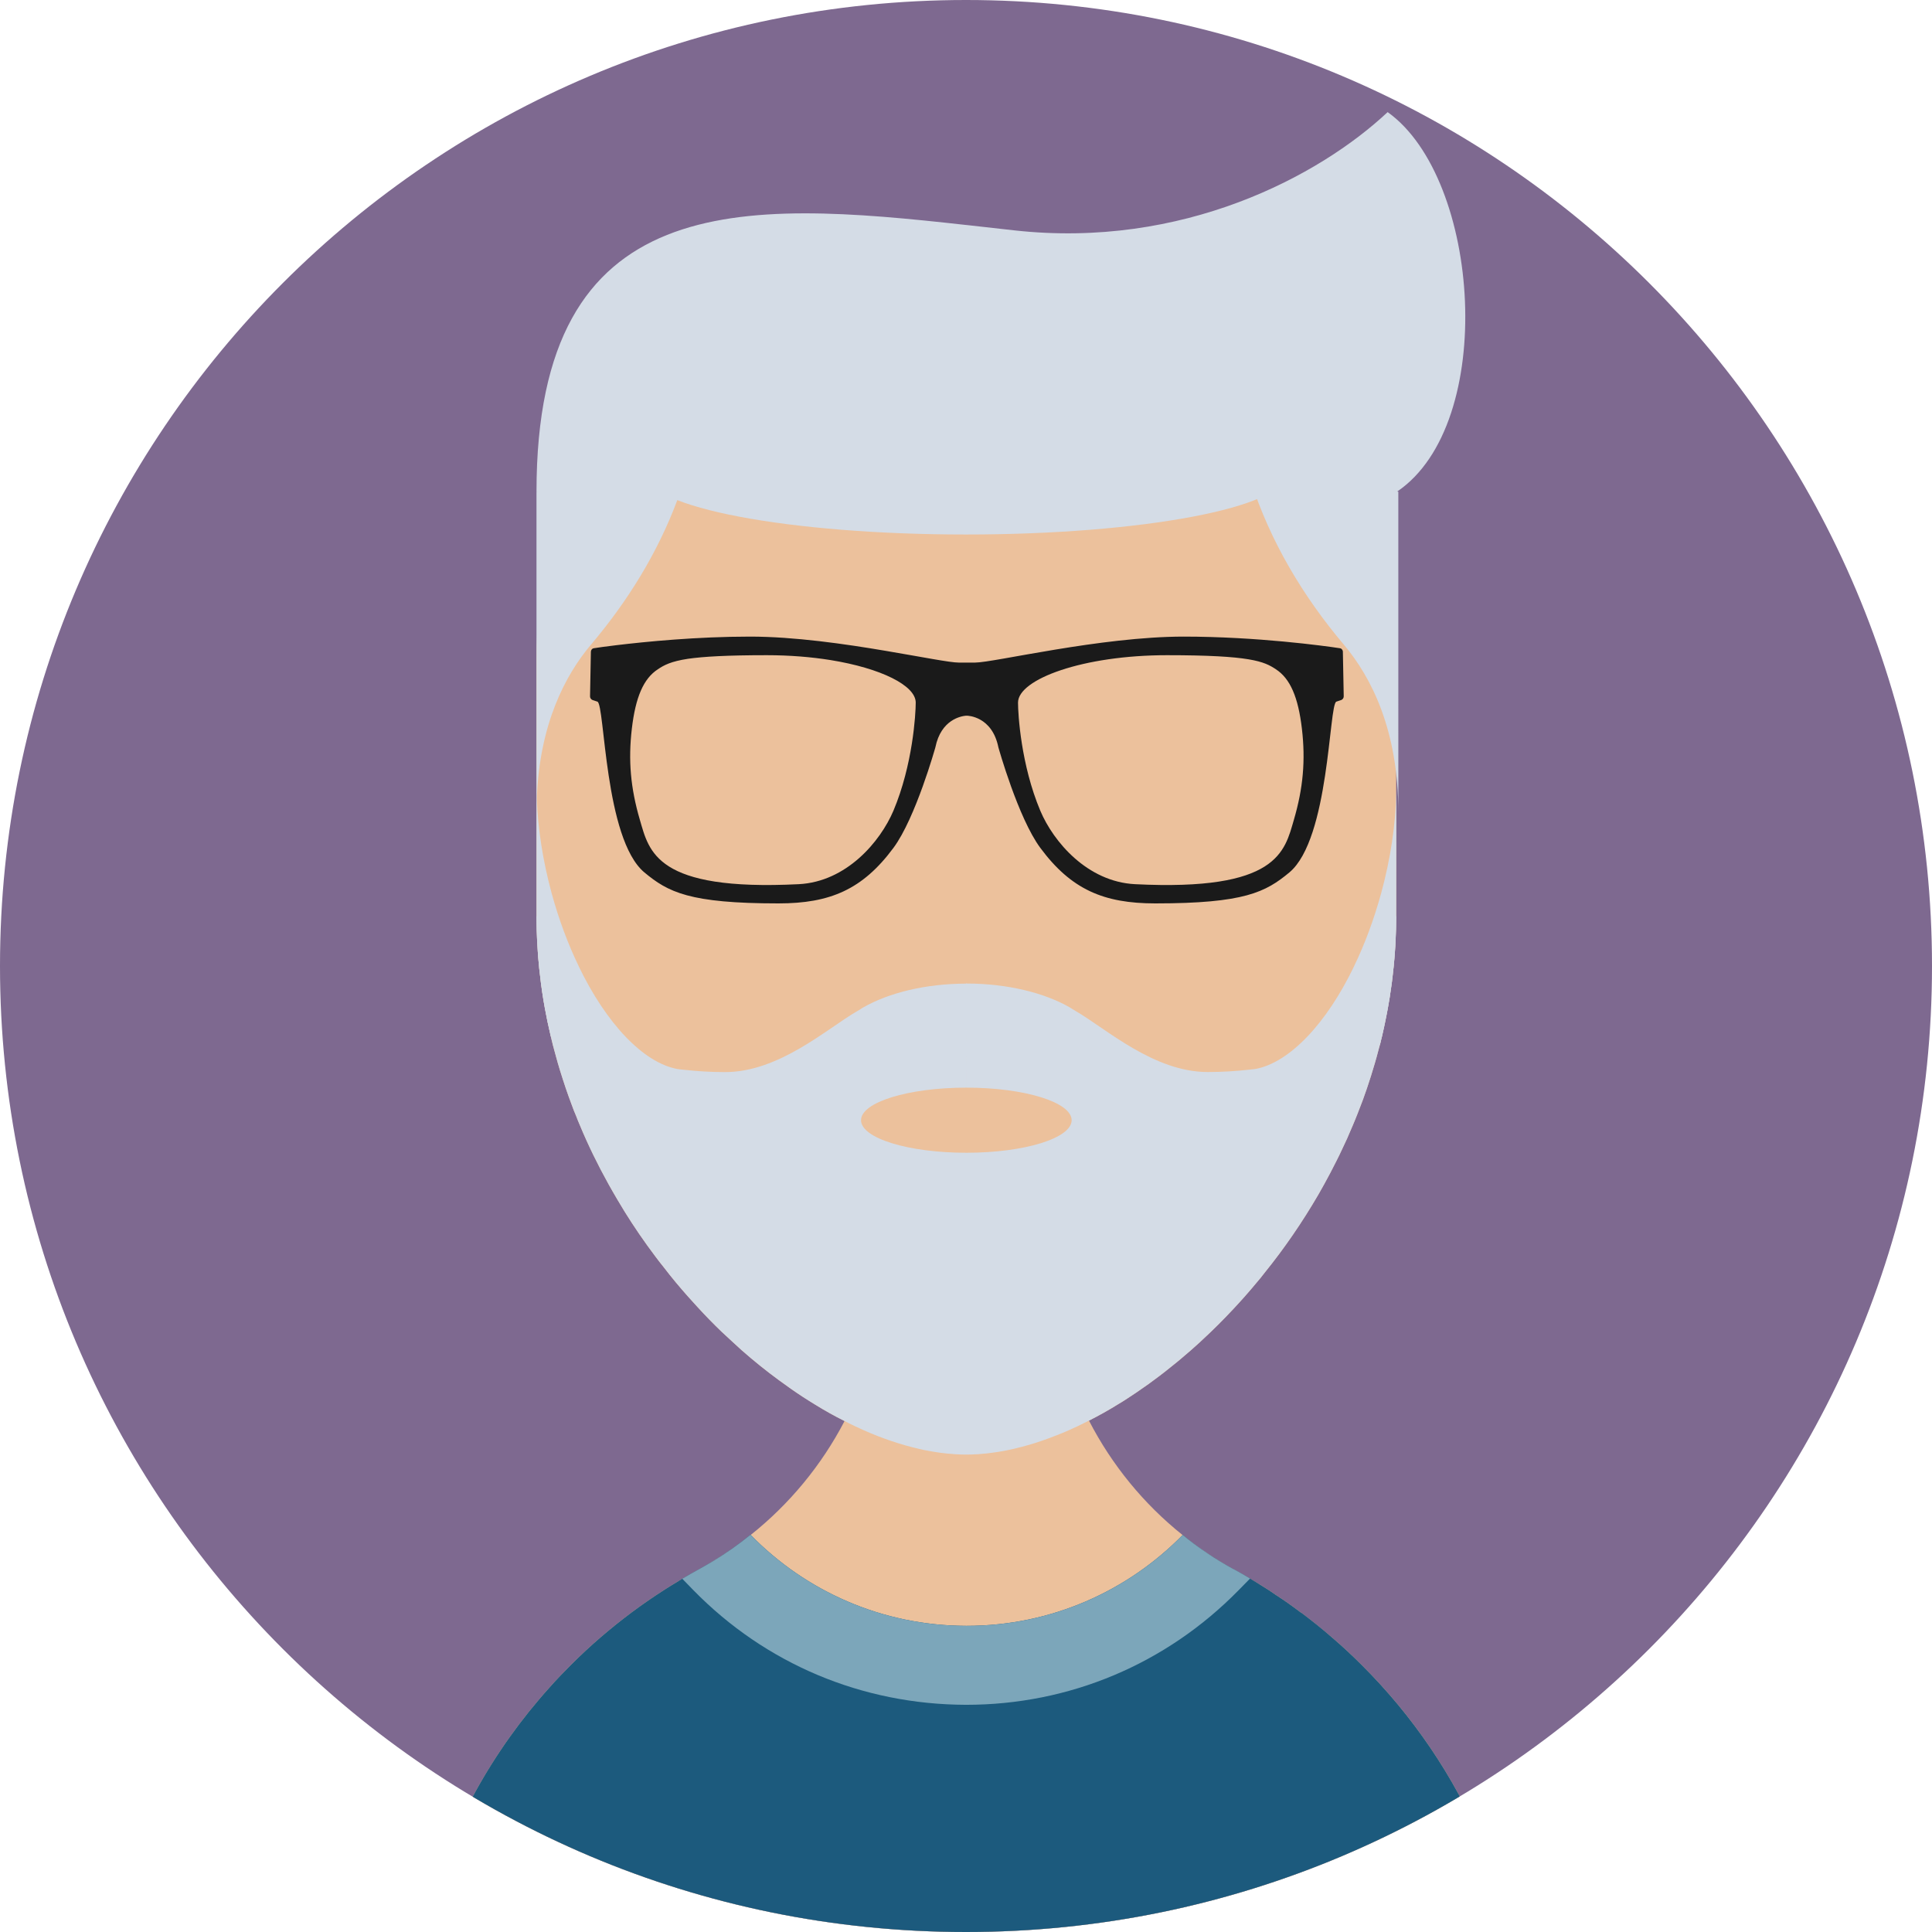
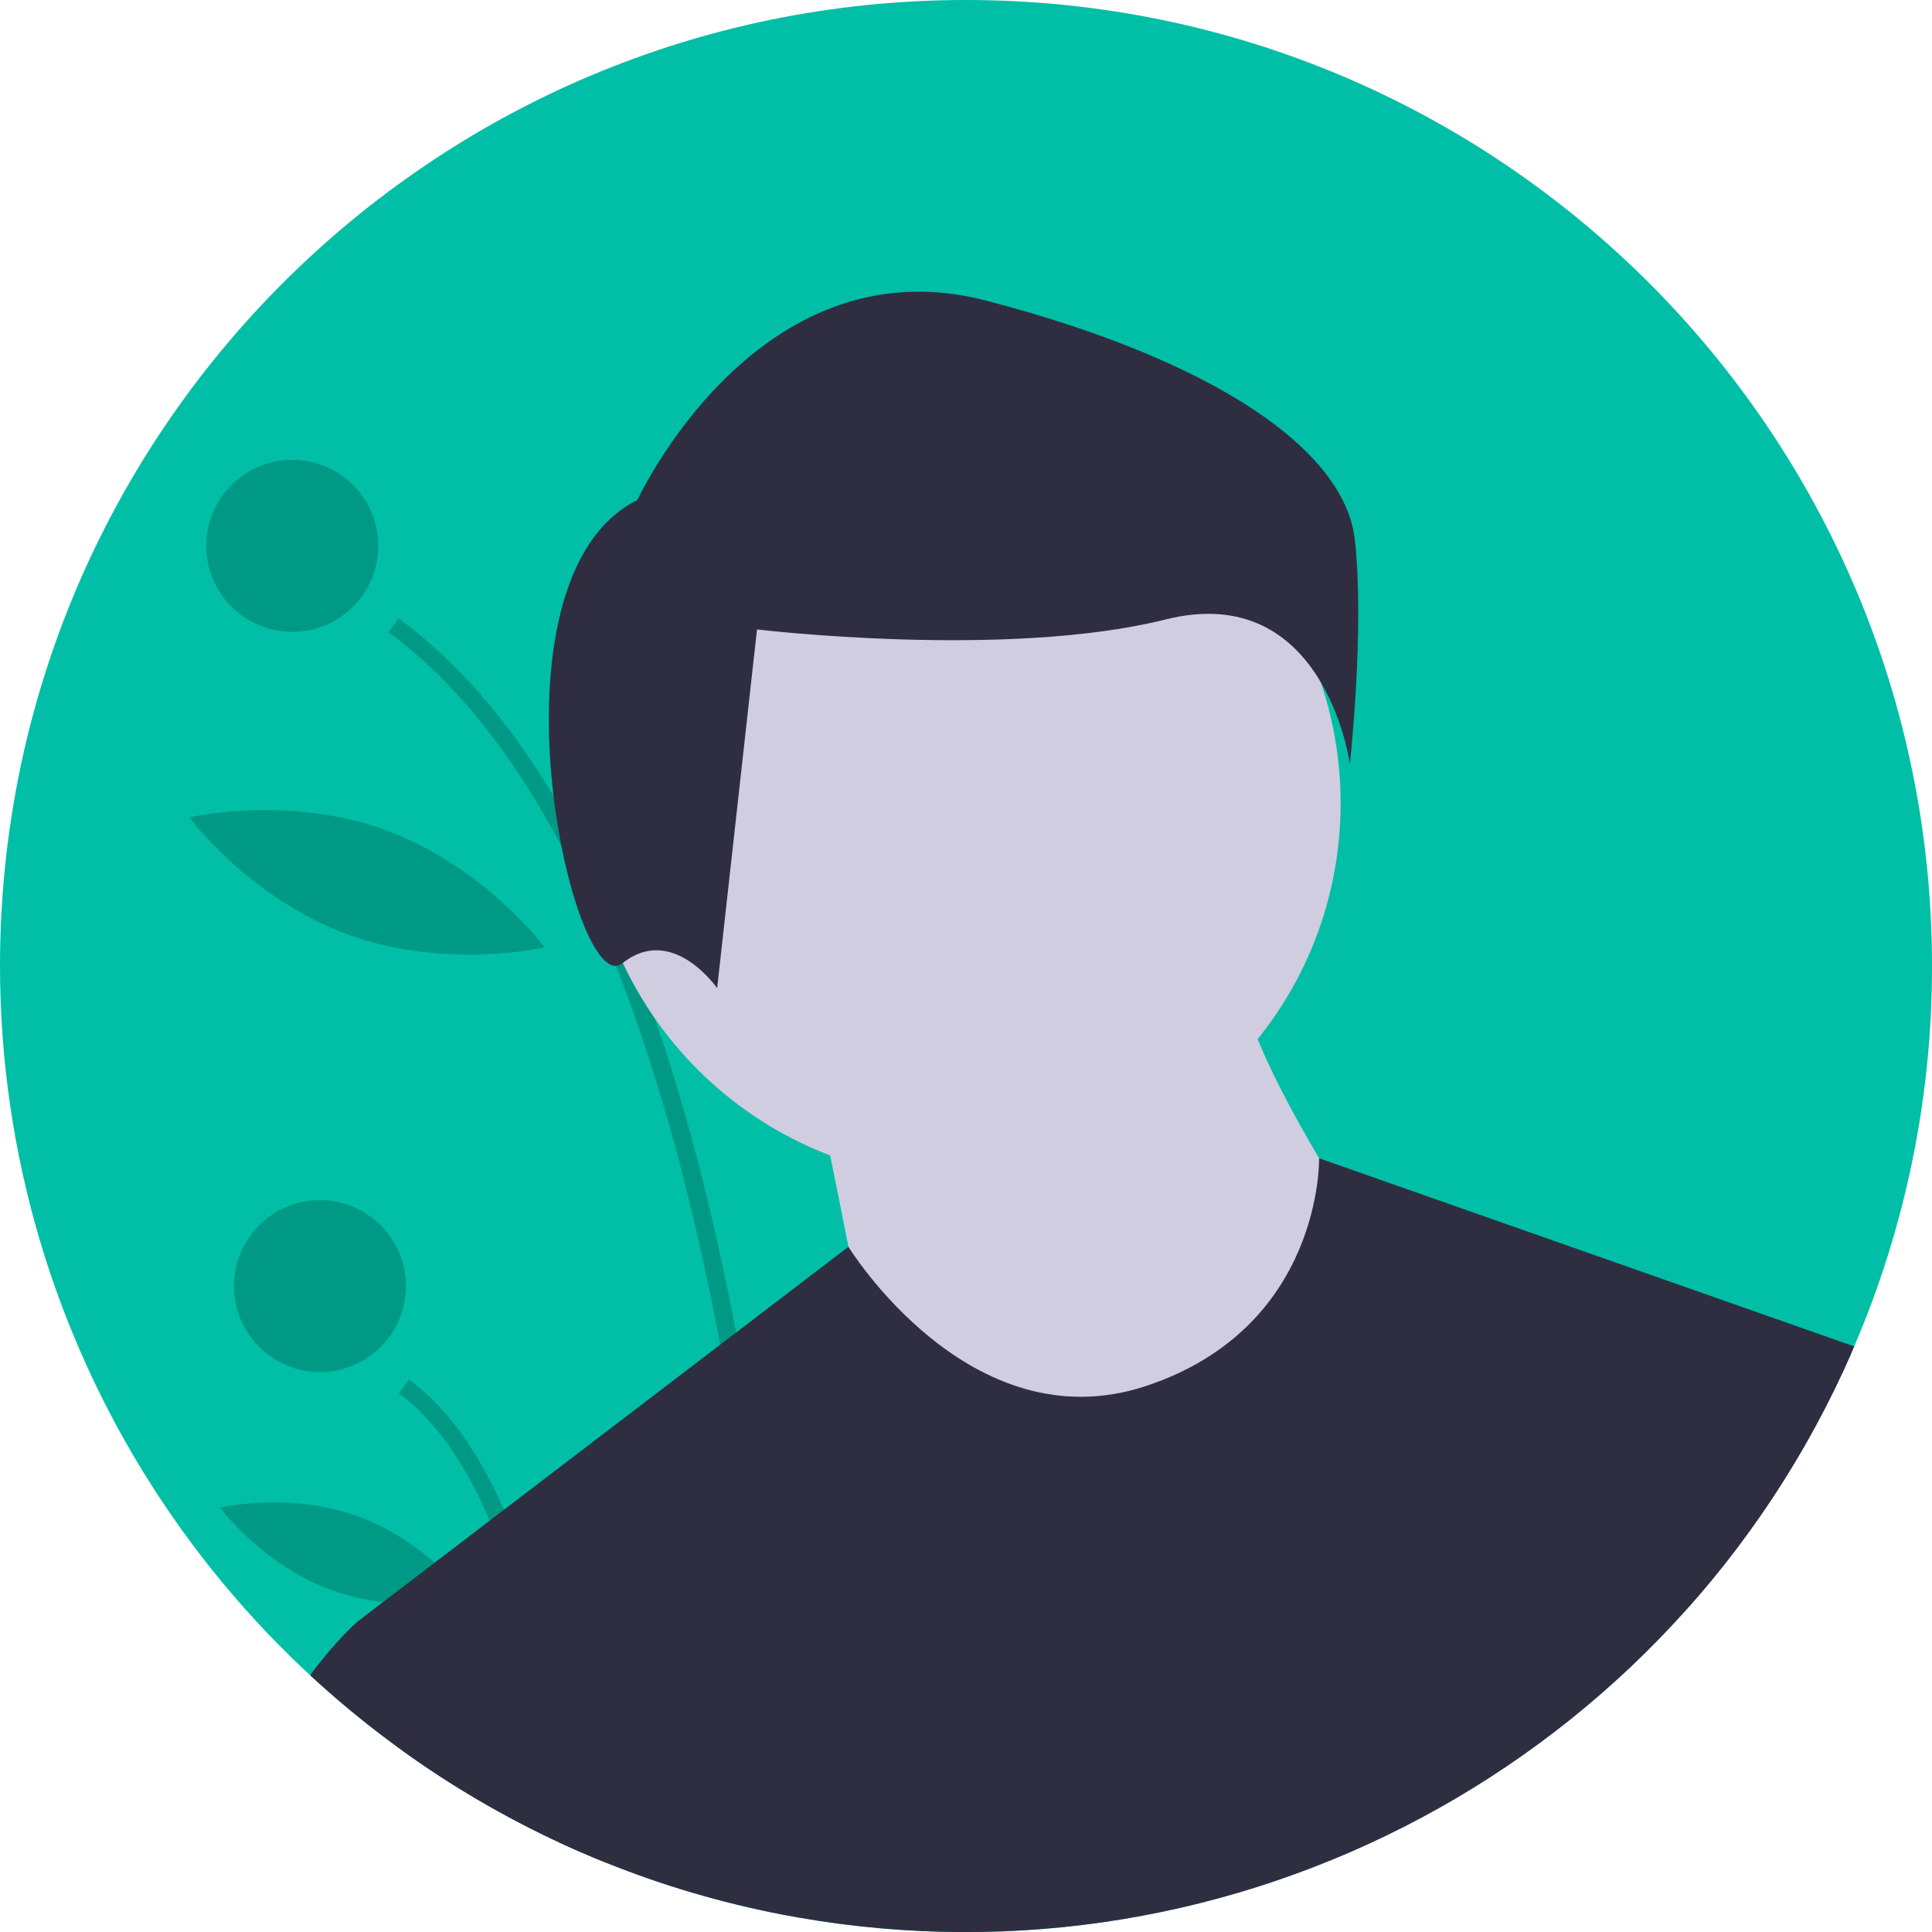
- <svg xmlns="http://www.w3.org/2000/svg" xmlns:xlink="http://www.w3.org/1999/xlink" version="1.1" id="Capa_1" x="0px" y="0px" viewBox="0 0 188.148 188.148" style="enable-background:new 0 0 188.148 188.148;" xml:space="preserve">
-   <g>
-     <g>
-       <defs>
-         <circle id="SVGID_1_" cx="94.074" cy="94.074" r="94.074" />
-       </defs>
-       <use xlink:href="#SVGID_1_" style="overflow:visible;fill:#7E6990;" />
-       <clipPath id="SVGID_2_">
-         <use xlink:href="#SVGID_1_" style="overflow:visible;" />
-       </clipPath>
-       <g style="clip-path:url(#SVGID_2_);">
-         <path style="fill:#ECC19C;" d="M148.645,200.743v0.01H39.57v-0.01c0-6.159,1.018-12.091,2.91-17.612     c0.339-0.997,0.709-1.984,1.11-2.961v-0.01c0.391-0.977,0.822-1.933,1.275-2.878c1.799-3.794,4.041-7.341,6.642-10.59     c0.658-0.813,1.327-1.604,2.015-2.365c0.339-0.391,0.699-0.771,1.059-1.152c0.36-0.37,0.72-0.74,1.09-1.11     c1.84-1.841,3.814-3.527,5.891-5.079c1.039-0.771,2.087-1.491,3.177-2.19c0.391-0.247,0.781-0.494,1.182-0.73     c0.175-0.103,0.36-0.206,0.535-0.309c0.535-0.319,1.069-0.627,1.614-0.925c0.021-0.021,0.041-0.021,0.041-0.021     c0.442-0.237,0.874-0.494,1.306-0.761c1.285-0.771,2.519-1.625,3.691-2.57c3.773-3.002,6.899-6.786,9.14-11.094     c0.71-1.367,1.337-2.786,1.861-4.246c1.306-3.64,2.016-7.557,2.016-11.649l7.947,0.041h0.021l8.153,0.042     c0,4.04,0.689,7.917,1.963,11.515c0.514,1.471,1.131,2.889,1.84,4.257c2.231,4.328,5.347,8.132,9.12,11.145     c0.74,0.606,1.491,1.162,2.283,1.686c0.082,0.062,0.154,0.113,0.236,0.165c0.37,0.247,0.74,0.494,1.131,0.72     c0.422,0.257,0.854,0.514,1.285,0.75c0.072,0.021,0.134,0.051,0.185,0.092c0.483,0.268,0.967,0.545,1.439,0.833     c0.412,0.236,0.823,0.483,1.234,0.74c0.421,0.257,0.843,0.524,1.254,0.822c0.853,0.545,1.686,1.142,2.498,1.758     c0,0.01,0.01,0.01,0.01,0.01h0.011c1.038,0.771,2.046,1.594,3.033,2.436c0.987,0.843,1.933,1.728,2.848,2.643     C142.527,172.017,148.645,185.65,148.645,200.743z" />
-         <path style="fill:#1C5A7D;" d="M148.645,200.743H39.57c0-6.159,1.018-12.091,2.91-17.612c0.339-0.997,0.709-1.984,1.11-2.961     v-0.01c0.391-0.977,0.822-1.933,1.275-2.878c1.799-3.794,4.041-7.341,6.642-10.59c0.658-0.813,1.327-1.604,2.015-2.365     c0.339-0.391,0.699-0.771,1.059-1.152c0.36-0.37,0.72-0.74,1.09-1.11c1.84-1.841,3.814-3.527,5.891-5.079     c1.039-0.771,2.087-1.491,3.177-2.19c0.391-0.247,0.781-0.494,1.182-0.73c0.175-0.113,0.35-0.216,0.524-0.319     c0.535-0.319,1.08-0.627,1.625-0.925c0.021-0.021,0.041-0.01,0.041-0.01v-0.01c0.442-0.247,0.874-0.494,1.306-0.75     c1.285-0.782,2.519-1.645,3.67-2.591c0.01,0.01,0.01,0.01,0.021,0.02c5.326,5.449,12.739,8.832,20.964,8.852h0.082     c8.225,0,15.669-3.393,21.015-8.842l0.01-0.01c0.73,0.607,1.491,1.172,2.272,1.696c0.082,0.062,0.154,0.113,0.236,0.165     c0.37,0.247,0.75,0.483,1.131,0.72c0.422,0.257,0.854,0.504,1.285,0.74c0.072,0.021,0.123,0.062,0.185,0.092     c0.483,0.268,0.977,0.545,1.45,0.833c0.411,0.247,0.823,0.494,1.224,0.751c0.421,0.257,0.843,0.524,1.254,0.822     c0.853,0.545,1.686,1.142,2.498,1.758h0.021c1.038,0.781,2.056,1.594,3.033,2.447c0.987,0.843,1.933,1.728,2.848,2.643     C142.527,172.017,148.645,185.65,148.645,200.743z" />
-         <g>
-           <path style="fill:#7CA6BA;" d="M121.738,153.727l-0.01,0.01l-1.121,1.141c-7.053,7.187-16.471,11.145-26.516,11.145      c-0.01,0-0.01,0-0.021,0c-10.137-0.031-19.524-3.989-26.546-11.165l-1.069-1.1l-0.01-0.01c0.535-0.319,1.08-0.627,1.625-0.925      c0.021-0.021,0.041-0.01,0.041-0.01v-0.01c0.442-0.247,0.874-0.494,1.306-0.75c1.285-0.782,2.519-1.645,3.67-2.591      c0.01,0.01,0.01,0.01,0.021,0.02c5.326,5.449,12.739,8.832,20.964,8.852h0.082c8.225,0,15.669-3.393,21.015-8.842l0.01-0.01      c0.73,0.607,1.491,1.172,2.272,1.696c0.082,0.062,0.154,0.113,0.236,0.165c0.37,0.247,0.75,0.483,1.131,0.72      c0.422,0.257,0.854,0.504,1.285,0.74c0.072,0.021,0.123,0.062,0.185,0.092C120.772,153.161,121.266,153.439,121.738,153.727z" />
-         </g>
-         <g>
-           <path style="fill:#ECC19C;" d="M135.968,64.094V89.19c0,0.452-0.01,0.905-0.02,1.357c-0.01,0.349-0.021,0.699-0.041,1.048      c-0.01,0.35-0.031,0.689-0.062,1.038c-0.01,0.236-0.031,0.473-0.051,0.71c-0.01,0.144-0.02,0.277-0.041,0.421      c-0.02,0.257-0.041,0.524-0.082,0.781c-0.021,0.247-0.041,0.494-0.082,0.74c-0.021,0.237-0.051,0.483-0.093,0.73      c-0.092,0.74-0.216,1.48-0.35,2.21c-0.092,0.494-0.185,0.987-0.288,1.471c-0.01,0.021-0.01,0.041-0.02,0.062      c-0.01,0.072-0.021,0.144-0.041,0.216c-0.01,0.021-0.01,0.041-0.021,0.062c0,0.021,0,0.041-0.01,0.062      c-0.021,0.103-0.041,0.206-0.072,0.308c-0.02,0.123-0.051,0.247-0.082,0.37c-0.02,0.134-0.052,0.257-0.093,0.381      c-0.031,0.185-0.082,0.37-0.124,0.555c-0.031,0.103-0.051,0.216-0.092,0.319c-0.021,0.093-0.051,0.185-0.072,0.268      c-0.216,0.843-0.463,1.665-0.72,2.488c-0.123,0.391-0.247,0.771-0.38,1.162c-0.011,0.041-0.031,0.082-0.042,0.123      c-0.123,0.35-0.247,0.699-0.37,1.049c-0.041,0.103-0.082,0.205-0.123,0.319c-0.124,0.329-0.247,0.658-0.38,0.987      c-0.154,0.401-0.319,0.792-0.483,1.183c-0.144,0.35-0.298,0.699-0.453,1.048c-0.02,0.062-0.051,0.113-0.072,0.175      c-0.175,0.37-0.339,0.74-0.514,1.1c-0.175,0.38-0.36,0.761-0.555,1.142c-0.37,0.75-0.771,1.501-1.172,2.231l-0.555,0.987      c-1.584,2.725-3.342,5.285-5.254,7.649c-0.257,0.339-0.524,0.668-0.802,0.987c-0.381,0.463-0.771,0.915-1.162,1.357      c-0.35,0.391-0.699,0.781-1.059,1.162c-0.987,1.059-1.995,2.067-3.023,3.013c-0.206,0.206-0.421,0.391-0.638,0.586      c-0.35,0.319-0.699,0.627-1.059,0.925c-0.278,0.247-0.565,0.483-0.854,0.72c-0.74,0.606-1.48,1.192-2.231,1.737      c-0.309,0.237-0.627,0.463-0.946,0.679c-0.514,0.37-1.039,0.72-1.563,1.059c-0.288,0.195-0.586,0.38-0.884,0.555      c-0.956,0.596-1.933,1.141-2.889,1.624c-0.092,0.051-0.174,0.092-0.267,0.133c-0.257,0.134-0.514,0.257-0.771,0.381      c-0.257,0.123-0.524,0.247-0.802,0.37c-0.339,0.154-0.678,0.298-1.018,0.432c-0.134,0.061-0.268,0.113-0.401,0.154      c-0.401,0.164-0.813,0.319-1.213,0.452c-0.504,0.185-1.018,0.339-1.521,0.483c-0.35,0.103-0.709,0.195-1.059,0.277      c-0.021,0.011-0.041,0.021-0.072,0.021c-0.35,0.082-0.699,0.164-1.049,0.226c-0.093,0.021-0.185,0.041-0.278,0.051      c-0.288,0.051-0.576,0.103-0.864,0.134c-0.411,0.061-0.822,0.113-1.233,0.134c-0.144,0.021-0.278,0.031-0.421,0.031      c-0.329,0.02-0.658,0.031-0.977,0.031h-0.031c-0.319,0-0.637-0.01-0.956-0.031c-0.124,0-0.247-0.01-0.37-0.031      c-0.288-0.011-0.586-0.041-0.895-0.082c-0.062,0-0.134-0.01-0.195-0.021c-0.38-0.051-0.761-0.113-1.152-0.185      c-0.329-0.051-0.658-0.123-0.997-0.205c-1.758-0.401-3.567-1.008-5.398-1.82c-0.617-0.278-1.244-0.565-1.861-0.895      c-0.956-0.473-1.912-1.008-2.858-1.594c-0.792-0.483-1.584-0.997-2.365-1.542c-0.391-0.278-0.781-0.555-1.172-0.843      c-1.223-0.895-2.437-1.871-3.629-2.92c-0.329-0.298-0.658-0.596-0.987-0.905c-0.329-0.298-0.658-0.606-0.977-0.905      c-0.802-0.771-1.583-1.573-2.344-2.406c-0.298-0.319-0.596-0.647-0.895-0.987c-0.822-0.925-1.625-1.881-2.385-2.879      c-0.298-0.36-0.576-0.73-0.853-1.1c-1.038-1.377-2.025-2.817-2.951-4.308c-0.247-0.401-0.493-0.813-0.73-1.213      c-0.288-0.483-0.565-0.977-0.843-1.47c-1.028-1.851-1.974-3.773-2.797-5.758c-0.123-0.288-0.247-0.576-0.35-0.863      c-0.164-0.37-0.308-0.75-0.442-1.121c-0.206-0.545-0.401-1.09-0.586-1.635c-0.185-0.545-0.36-1.1-0.535-1.655      c-0.165-0.535-0.319-1.069-0.463-1.614c-0.164-0.576-0.318-1.162-0.452-1.758c-0.01-0.062-0.031-0.124-0.041-0.185      c-0.195-0.822-0.37-1.655-0.524-2.499c-0.206-1.11-0.37-2.241-0.494-3.382c-0.051-0.36-0.082-0.72-0.113-1.08      c-0.041-0.38-0.072-0.751-0.092-1.131c-0.051-0.689-0.082-1.388-0.103-2.087c-0.01-0.453-0.021-0.905-0.021-1.357V64.094      c0-5.747,1.162-11.227,3.259-16.214c0.051-0.144,0.113-0.277,0.175-0.411c0.813-1.881,1.758-3.691,2.838-5.418      c0.165-0.277,0.339-0.545,0.514-0.812c7.464-11.433,20.368-18.99,35.039-19h0.041c3.188,0,6.292,0.36,9.274,1.028      c2.725,0.617,5.346,1.501,7.834,2.622c3.393,1.521,6.549,3.475,9.387,5.809c2.385,1.953,4.555,4.153,6.446,6.58      c0.74,0.946,1.439,1.922,2.098,2.93c0.185,0.277,0.37,0.555,0.535,0.843c1.069,1.717,2.025,3.517,2.837,5.398l0.185,0.432      c2.056,4.884,3.208,10.23,3.249,15.844C135.968,63.847,135.968,63.97,135.968,64.094z" />
-           <path style="fill:#D4DCE6;" d="M135.968,89.19c0,0.452-0.01,0.905-0.02,1.357c-0.01,0.349-0.021,0.699-0.041,1.048      c-0.01,0.35-0.031,0.689-0.062,1.038c-0.01,0.236-0.031,0.473-0.051,0.71c-0.01,0.144-0.02,0.277-0.041,0.421      c-0.02,0.257-0.041,0.524-0.082,0.781c-0.021,0.247-0.051,0.494-0.082,0.74c-0.021,0.237-0.051,0.483-0.093,0.73      c-0.092,0.74-0.216,1.48-0.35,2.21c-0.082,0.432-0.164,0.854-0.257,1.275c-0.01,0.093-0.031,0.175-0.051,0.257      c-0.01,0.072-0.021,0.144-0.041,0.216c-0.01,0.021-0.01,0.041-0.021,0.062c0,0.021,0,0.041-0.01,0.062c0,0.01,0,0.021,0,0.021      c-0.021,0.113-0.051,0.226-0.072,0.329c-0.02,0.113-0.051,0.226-0.082,0.329c-0.02,0.134-0.052,0.257-0.093,0.381      c-0.041,0.205-0.093,0.401-0.154,0.596c-0.01,0.092-0.031,0.185-0.061,0.277c-0.021,0.093-0.051,0.185-0.072,0.268      c-0.216,0.843-0.463,1.665-0.72,2.488c-0.123,0.391-0.247,0.771-0.38,1.162c-0.011,0.041-0.031,0.082-0.042,0.123      c-0.123,0.35-0.247,0.699-0.37,1.049c-0.041,0.103-0.082,0.205-0.123,0.319c-0.124,0.329-0.247,0.658-0.38,0.987      c-0.154,0.401-0.319,0.792-0.483,1.183c-0.144,0.35-0.298,0.699-0.453,1.048c-0.02,0.062-0.051,0.113-0.072,0.175      c-0.175,0.37-0.339,0.74-0.514,1.1c-0.175,0.38-0.36,0.761-0.555,1.142c-0.37,0.75-0.771,1.501-1.172,2.231l-0.555,0.987      c-1.584,2.725-3.342,5.285-5.254,7.649c-0.257,0.339-0.524,0.668-0.802,0.987c-0.381,0.463-0.771,0.915-1.162,1.357      c-0.35,0.391-0.699,0.781-1.059,1.162c-0.987,1.059-1.995,2.067-3.023,3.013c-0.206,0.206-0.421,0.391-0.638,0.586      c-0.35,0.319-0.699,0.627-1.059,0.925c-0.278,0.247-0.565,0.483-0.854,0.72c-0.74,0.606-1.48,1.192-2.231,1.737      c-0.309,0.237-0.627,0.463-0.946,0.679c-0.514,0.37-1.039,0.72-1.563,1.059c-0.288,0.195-0.586,0.38-0.884,0.555      c-0.956,0.596-1.933,1.141-2.889,1.624c-0.092,0.051-0.174,0.092-0.267,0.133c-0.257,0.134-0.514,0.257-0.771,0.381      c-0.257,0.123-0.524,0.247-0.802,0.37c-0.339,0.154-0.678,0.298-1.018,0.432c-0.134,0.061-0.268,0.113-0.401,0.154      c-0.401,0.164-0.813,0.319-1.213,0.452c-0.504,0.185-1.018,0.339-1.521,0.483c-0.35,0.103-0.709,0.195-1.059,0.277      c-0.021,0.011-0.041,0.021-0.072,0.021c-0.35,0.082-0.699,0.164-1.049,0.226c-0.093,0.021-0.185,0.041-0.278,0.051      c-0.288,0.051-0.576,0.103-0.864,0.134c-0.411,0.061-0.822,0.113-1.233,0.134c-0.144,0.021-0.278,0.031-0.421,0.031      c-0.329,0.02-0.658,0.031-0.977,0.031h-0.031c-0.319,0-0.637-0.01-0.956-0.031c-0.124,0-0.247-0.01-0.37-0.031      c-0.288-0.011-0.586-0.041-0.895-0.082c-0.062,0-0.134-0.01-0.195-0.021c-0.38-0.051-0.761-0.113-1.152-0.185      c-0.329-0.051-0.658-0.123-0.997-0.205c-1.758-0.401-3.567-1.008-5.398-1.82c-0.617-0.278-1.244-0.565-1.861-0.895      c-0.956-0.473-1.912-1.008-2.858-1.594c-0.792-0.473-1.573-0.987-2.365-1.542c-0.391-0.278-0.781-0.555-1.172-0.843      c-1.223-0.895-2.437-1.871-3.629-2.92c-0.329-0.298-0.658-0.596-0.987-0.905c-0.329-0.298-0.658-0.606-0.977-0.905      c-0.802-0.771-1.583-1.573-2.344-2.406c-0.298-0.319-0.596-0.647-0.895-0.987c-0.822-0.925-1.625-1.881-2.385-2.879      c-0.298-0.36-0.576-0.73-0.853-1.1c-1.038-1.377-2.025-2.817-2.951-4.308c-0.247-0.401-0.493-0.813-0.73-1.213      c-0.288-0.483-0.565-0.977-0.843-1.47c-1.028-1.851-1.974-3.773-2.797-5.758c-0.123-0.288-0.247-0.576-0.35-0.863      c-0.164-0.37-0.308-0.75-0.442-1.121c-0.206-0.545-0.401-1.09-0.586-1.635c-0.185-0.545-0.36-1.1-0.535-1.655      c-0.165-0.535-0.319-1.069-0.463-1.614c-0.164-0.576-0.318-1.162-0.452-1.758c-0.01-0.062-0.031-0.124-0.041-0.185      c-0.195-0.822-0.37-1.655-0.524-2.499c-0.206-1.11-0.37-2.241-0.494-3.382c-0.051-0.36-0.082-0.72-0.113-1.08      c-0.041-0.38-0.072-0.751-0.092-1.131c-0.051-0.689-0.082-1.388-0.103-2.087c-0.01-0.453-0.021-0.905-0.021-1.357l6.683,13.14      l11.484,5.007l13.582,1.224h0.01l10.065,0.915h0.062l9.418,0.854c0.01,0,0.01,0,0.01,0l21.005,1.892L135.968,89.19z" />
-           <g>
-             <path style="fill:#D4DCE6;" d="M94.153,95.791l-0.01,10.127v0.011l-0.01,3.547v2.786l-0.01,9.253v0.01l-0.01-0.01h-0.01       l-0.01-0.01l-0.021-0.01l-40.437-20.583c-0.01-0.062-0.031-0.124-0.041-0.185c-0.195-0.822-0.37-1.655-0.524-2.499       c-0.206-1.11-0.37-2.241-0.494-3.382c-0.051-0.36-0.082-0.72-0.113-1.08c-0.041-0.38-0.072-0.751-0.092-1.131       c-0.051-0.689-0.082-1.388-0.103-2.087c-0.01-0.453-0.021-0.905-0.021-1.357V76.904c0,0.175,0.01,0.35,0.01,0.524       c0,0.123,0.01,0.247,0.021,0.37c0.102,2.868,0.576,6.004,1.449,9.212c0.709,2.57,1.594,4.945,2.622,7.064v0.01       c2.694,5.603,6.302,9.407,9.624,10.024c0.205,0.031,0.421,0.051,0.627,0.072c1.285,0.144,2.632,0.226,4.02,0.226       c5.243,0,9.901-4.215,12.831-5.922c0.021-0.01,0.041-0.021,0.062-0.031c0.154-0.093,0.309-0.185,0.442-0.278       c0.041-0.031,0.082-0.051,0.123-0.072c2.468-1.409,6.025-2.303,9.994-2.313H94.153z" />
-             <path style="fill:#D4DCE6;" d="M135.981,76.899l-0.01,12.286c0,3.084-0.288,6.107-0.822,9.037       c-0.216,1.172-0.463,2.334-0.75,3.485l-9.49,13.705l-30.783,6.097h-0.01l-0.01,0.01v-0.01l-0.031-25.728h0.082       c3.968,0.01,7.536,0.905,10.003,2.313c0.041,0.021,0.072,0.041,0.113,0.072c0.144,0.092,0.298,0.185,0.452,0.277       c0.01,0.011,0.031,0.021,0.052,0.031c2.94,1.707,7.587,5.925,12.831,5.925c1.388,0,2.735-0.082,4.02-0.226       c0.216-0.021,0.421-0.041,0.637-0.072c3.31-0.617,6.93-4.421,9.613-10.024v-0.01c1.028-2.118,1.912-4.493,2.622-7.063       c0.925-3.393,1.409-6.704,1.47-9.716C135.981,77.156,135.981,77.033,135.981,76.899z" />
-           </g>
-           <ellipse style="fill:#ECC19C;" cx="94.107" cy="109.091" rx="10.255" ry="3.17" />
-           <path style="fill:#1A1A1A;" d="M130.776,63.477c0-0.175-0.124-0.329-0.298-0.35c-1.47-0.226-8.091-1.131-15.206-1.131      c-8.071,0-18.486,2.529-20.306,2.529h-1.614c-0.843,0-3.557-0.545-7.032-1.131c-3.989-0.679-8.976-1.398-13.273-1.398      c-5.212,0-10.147,0.494-12.996,0.833c-1.049,0.123-1.81,0.236-2.21,0.298c-0.175,0.021-0.298,0.175-0.298,0.35l-0.082,4.338      c0,0.154,0.092,0.288,0.226,0.35l0.494,0.165c0.73,0.278,0.668,13.355,4.565,16.625c2.313,1.923,4.38,3.023,13.067,3.023      c5.028,0,8.194-1.357,11.196-5.408c2.159-2.91,4.082-9.788,4.082-9.788c0.555-2.735,2.539-3.043,2.981-3.084      c0.01,0,0.01,0,0.021,0h0.031c0.021,0,0.031,0,0.031,0c0.072,0,2.458,0.041,3.074,3.084c0,0,1.923,6.878,4.082,9.788      c3.002,4.051,6.168,5.408,11.196,5.408c8.688,0,10.754-1.1,13.067-3.023c3.896-3.27,3.835-16.347,4.565-16.625l0.494-0.165      c0.134-0.062,0.226-0.195,0.226-0.35L130.776,63.477z M87.008,78.95c-1.285,3.023-4.575,6.919-9.222,7.156      c-13.931,0.699-14.568-3.187-15.474-6.271c-0.905-3.085-1.141-5.789-0.781-8.863c0.36-3.084,1.141-4.894,2.54-5.798      c0.596-0.401,1.254-0.761,2.93-1.018c1.501-0.216,3.814-0.35,7.67-0.35c2.241,0,4.329,0.175,6.2,0.473      c4.955,0.802,8.307,2.488,8.307,4.143C89.177,69.563,88.89,74.478,87.008,78.95z M126.005,79.835      c-0.905,3.084-1.542,6.971-15.474,6.271c-4.647-0.236-7.947-4.133-9.222-7.156c-1.882-4.472-2.169-9.387-2.169-10.528      c0-2.282,6.343-4.616,14.507-4.616c8.153,0,9.459,0.607,10.6,1.368c1.398,0.905,2.18,2.714,2.54,5.798      C127.146,74.046,126.91,76.75,126.005,79.835z" />
-           <g>
-             <path style="fill:#D4DCE6;" d="M136.061,47.87c-0.011,0-0.011,0.01-0.021,0.01H52.247c0-29.6,19.946-28.407,41.825-25.971       c0.01,0,0.01,0,0.021,0c1.553,0.175,3.115,0.35,4.678,0.524c16.368,1.82,29.692-5.254,36.365-11.515       C144.213,17.386,145.828,41.259,136.061,47.87z" />
-             <path style="fill:#D4DCE6;" d="M66.846,46.132l-0.226,0.709c-0.113,0.349-0.226,0.699-0.35,1.038       c-0.103,0.278-0.195,0.555-0.309,0.823c-1.922,5.141-4.832,9.85-8.4,14.065c-2.508,2.971-5.027,7.742-5.284,15.031       c-0.021,0.421-0.031,0.843-0.031,1.285v-14.99c0-8.492,0-16.214,0-16.214l3.434-0.411l3.352-0.401l3.948-0.473L66.846,46.132z" />
-             <path style="fill:#D4DCE6;" d="M136.176,47.883l-14.595-1.742l0.227,0.705c1.889,5.875,5.074,11.208,9.055,15.924       c2.657,3.148,5.314,8.302,5.314,16.323C136.176,68.105,136.176,47.883,136.176,47.883z" />
-             <ellipse style="fill:#D4DCE6;" cx="94.07" cy="46.141" rx="31.19" ry="5.912" />
-           </g>
-         </g>
-       </g>
-     </g>
-   </g>
-   <g>
- </g>
-   <g>
- </g>
-   <g>
- </g>
-   <g>
- </g>
-   <g>
- </g>
-   <g>
- </g>
-   <g>
- </g>
-   <g>
- </g>
-   <g>
- </g>
-   <g>
- </g>
-   <g>
- </g>
-   <g>
- </g>
-   <g>
- </g>
-   <g>
- </g>
-   <g>
- </g>
+ <svg xmlns="http://www.w3.org/2000/svg" data-name="Layer 1" width="676" height="676" viewBox="0 0 676 676">
+   <path d="M938,450a336.852,336.852,0,0,1-27.22,133.1L909.66,585.68A338.559,338.559,0,0,1,541.35,782.93q-3.045-.54-6.08-1.12a334.981,334.981,0,0,1-61.14-18.03q-4.815-1.935-9.56-4.01c-2.16-.94-4.32-1.91-6.46-2.91A338.414,338.414,0,0,1,262,450c0-186.67,151.33-338,338-338S938,263.33,938,450Z" transform="translate(-262 -112)" fill="#00bfa6" />
+   <path d="M541.35,782.93q-3.045-.54-6.08-1.12c-1.32-38.31-5.85-116.94-21.3-199.29C505.52,537.45,493.79,491.25,477.52,449.95a412.604,412.604,0,0,0-19.07-41.84c-16.44-31.05-36.38-57.19-60.56-74.9l3.56-4.86q30.165,22.11,54.22,62.08,7.215,11.97,13.86,25.54,7.125,14.52,13.59,30.83,4.125,10.38,7.97,21.48,16.74,48.195,28.46,109.98,2.595,13.65,4.94,27.97C536.6,680.2,540.25,748.59,541.35,782.93Z" transform="translate(-262 -112)" opacity="0.2" />
+   <path d="M464.57,759.77c-2.16-.94-4.32-1.91-6.46-2.91-2.09-22.7-5.93-50.86-12.95-77.59A254.557,254.557,0,0,0,433.35,644.07c-8.01-18.75-18.38-34.69-31.79-44.52l3.56-4.85c14.04,10.28,24.87,26.53,33.24,45.54,9.43,21.42,15.72,46.35,19.91,70.17C461.38,728.1,463.34,745.19,464.57,759.77Z" transform="translate(-262 -112)" opacity="0.2" />
+   <circle cx="102.262" cy="190.982" r="30.089" opacity="0.2" />
+   <circle cx="111.951" cy="449.991" r="30.089" opacity="0.2" />
+   <path d="M483.714,353.521c-6.38,35.997,7.705,68.592,7.705,68.592s24.43-25.768,30.81-61.766-7.705-68.592-7.705-68.592S490.095,317.524,483.714,353.521Z" transform="translate(-262 -112)" opacity="0.2" />
+   <path d="M383.718,438.971c34.335,12.555,68.837,4.498,68.837,4.498s-21.166-28.413-55.501-40.968-68.837-4.498-68.837-4.498S349.383,426.416,383.718,438.971Z" transform="translate(-262 -112)" opacity="0.2" />
+   <path d="M377.895,668.333c24.066,8.8,48.283,3.059,48.283,3.059S411.377,651.384,387.311,642.584s-48.283-3.059-48.283-3.059S353.829,659.533,377.895,668.333Z" transform="translate(-262 -112)" opacity="0.2" />
+   <circle cx="337.306" cy="281.079" r="131.77" fill="#d0cde1" />
+   <path d="M547.833,493.965s16.471,78.239,16.471,86.474,78.239,45.296,78.239,45.296L712.546,613.382,737.253,539.261s-41.178-61.767-41.178-86.474Z" transform="translate(-262 -112)" fill="#d0cde1" />
+   <path d="M910.78,583.1,909.66,585.68A338.559,338.559,0,0,1,541.35,782.93q-3.045-.54-6.08-1.12a334.981,334.981,0,0,1-61.14-18.03q-4.815-1.935-9.56-4.01c-2.16-.94-4.32-1.91-6.46-2.91a337.593,337.593,0,0,1-55.25-32.28l-15.62-45.31,8.78-6.7,18.06-13.79,19.27-14.71,5.01-3.83,75.61-57.72,5.58-4.26,39.3-30,.01-.01s42.5,69.25,104.27,48.66,60.42-79.63,60.42-79.63Z" transform="translate(-262 -112)" fill="#2f2e41" />
+   <path d="M485.035,286.916s41.837-90.646,122.023-69.728,125.51,52.296,128.996,83.673-1.743,78.443-1.743,78.443-8.716-64.498-64.498-50.552-142.941,3.486-142.941,3.486L512.926,457.748s-15.689-22.661-33.121-8.716S429.253,314.807,485.035,286.916Z" transform="translate(-262 -112)" fill="#2f2e41" />
+   <path d="M474.13,763.78q-4.815-1.935-9.56-4.01c-2.16-.94-4.32-1.91-6.46-2.91a338.835,338.835,0,0,1-87.59-58.7c9.19-12.52,16.72-18.89,16.72-18.89h61.77l9.26,31.14Z" transform="translate(-262 -112)" fill="#2f2e41" />
+   <path d="M856.67,576.32l52.99,9.36A337.944,337.944,0,0,1,852.9,674.25Z" transform="translate(-262 -112)" fill="#2f2e41" />
</svg>
